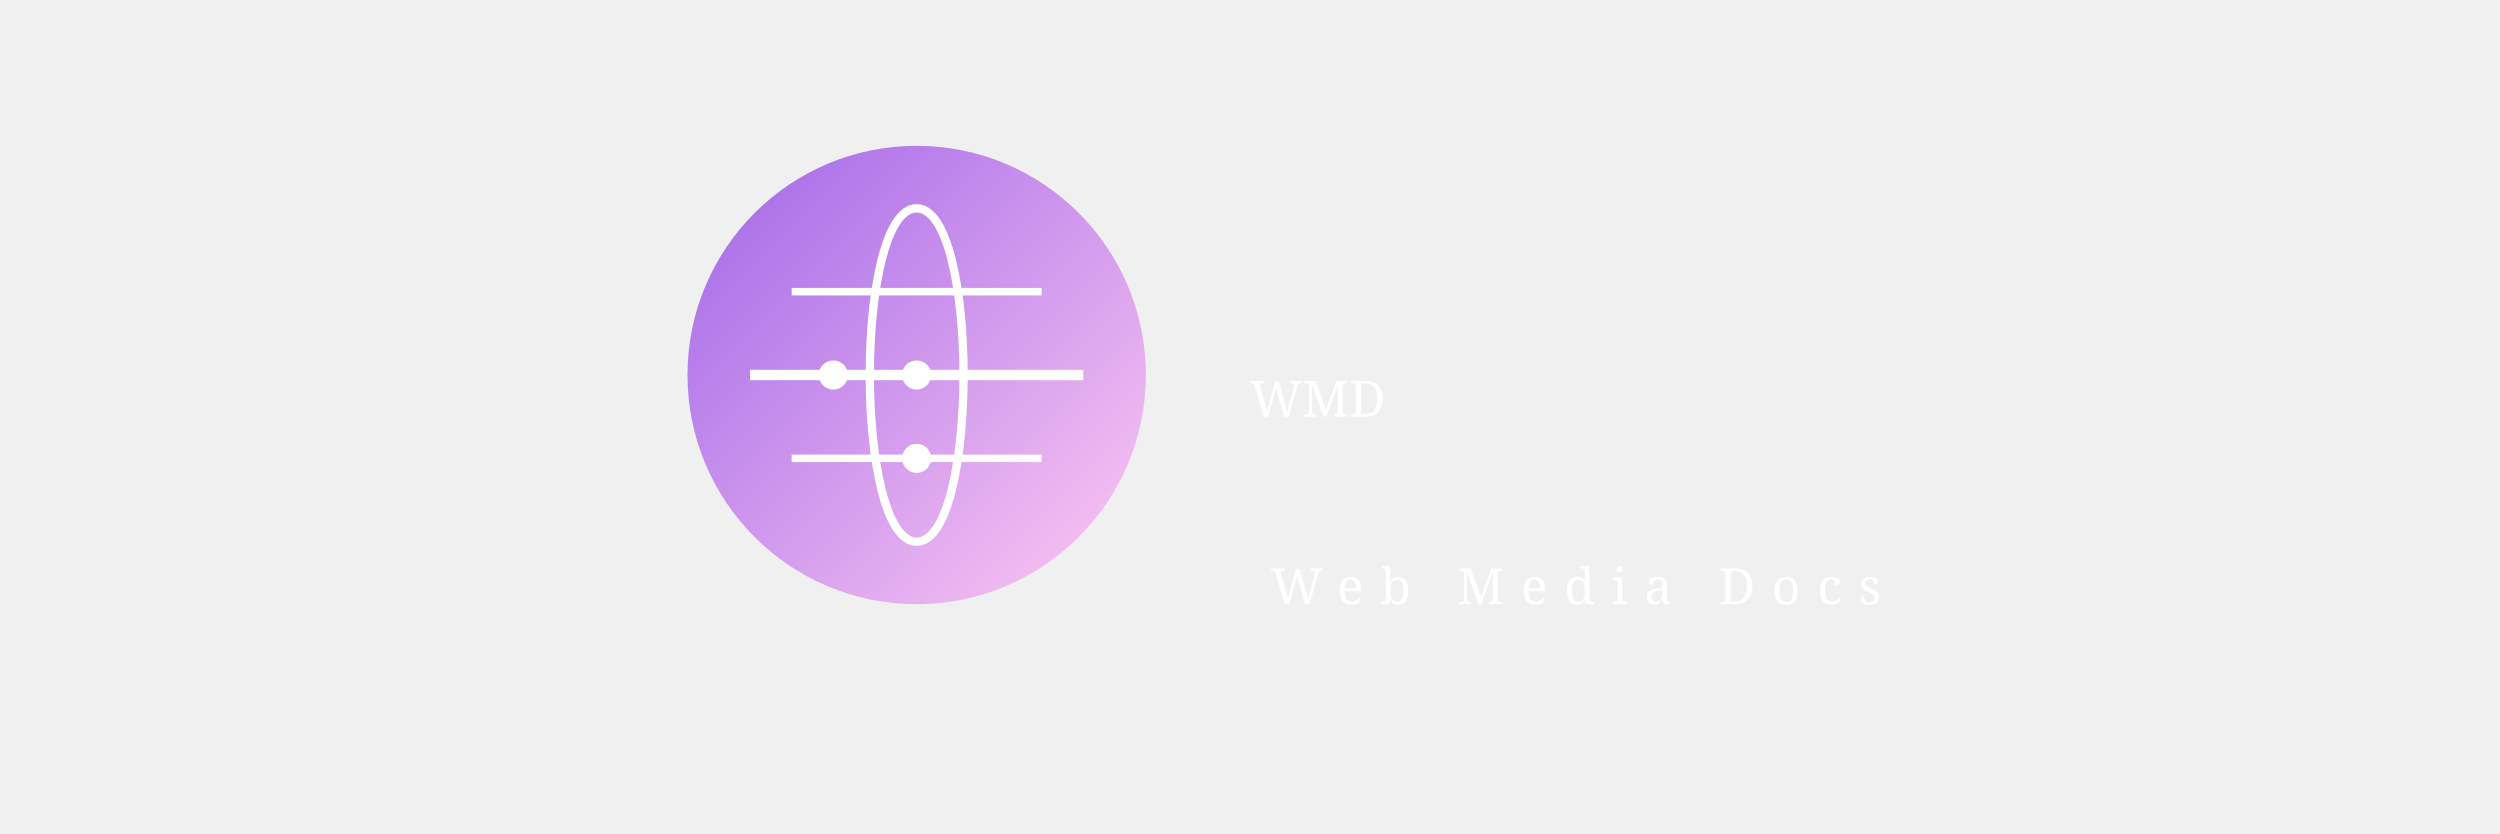
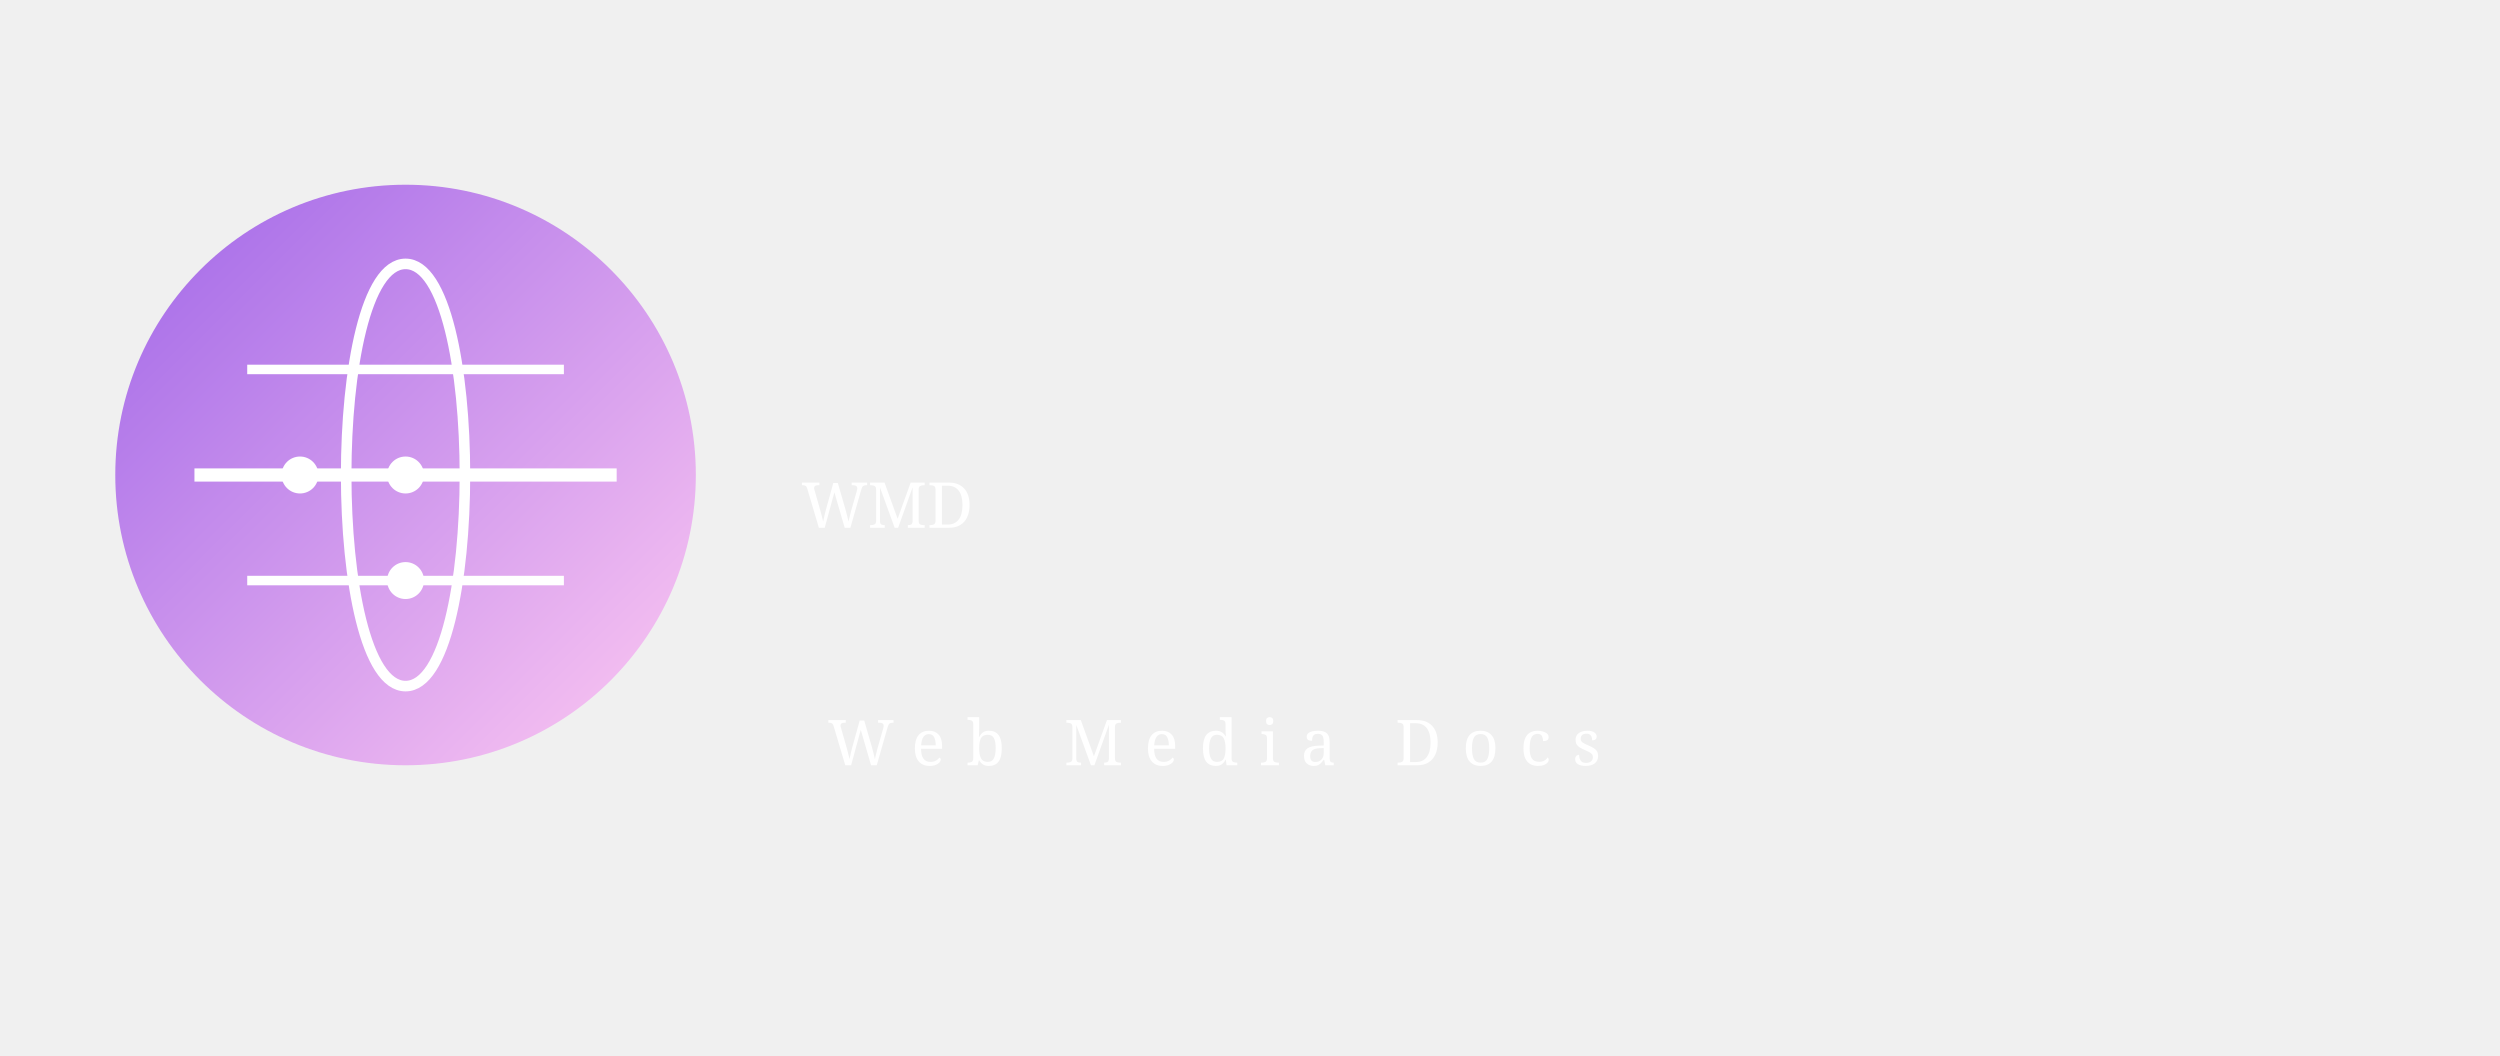
- <svg xmlns="http://www.w3.org/2000/svg" width="570px" height="190px" viewBox="0 0 300 200">
+ <svg xmlns="http://www.w3.org/2000/svg" width="450px" height="190px" viewBox="0 0 300 200">
  <defs>
    <linearGradient id="grad" x1="0" y1="0" x2="1" y2="1">
      <stop offset="0%" stop-color="#a066e8" />
      <stop offset="100%" stop-color="#ffcaf2" />
    </linearGradient>
  </defs>
-   <rect width="570px" height="190px" fill="transparent" />
-   <g transform="translate(30, 50)">
+   <rect width="450px" height="190px" fill="transparent" />
+   <g transform="translate(-50, 50)">
    <circle r="55" cx="40" cy="40" fill="url(#grad)" />
    <path d="M 0 40 H 80" stroke="white" stroke-width="2.5" />
    <path d="M 10 20 H 70" stroke="white" stroke-width="1.8" />
    <path d="M 10 60 H 70" stroke="white" stroke-width="1.8" />
    <path d="M 40 0 C 55 0, 55 80, 40 80 C 25 80, 25 0, 40 0" stroke="white" stroke-width="2" fill="none" />
    <circle cx="20" cy="40" r="3.5" fill="white" />
    <circle cx="40" cy="40" r="3.5" fill="white" />
    <circle cx="40" cy="60" r="3.5" fill="white" />
  </g>
-   <text x="150" y="100" font-size="5rem" fill="#fff" font-family="Georgia, serif" font-weight="500">WMD</text>
-   <text x="155" y="145" font-size="2rem" fill="#fff" font-family="Georgia, serif" letter-spacing="4">Web Media Docs</text>
+   <text x="65" y="100" font-size="5rem" fill="#fff" font-family="Georgia, serif" font-weight="500">WMD</text>
+   <text x="70" y="145" font-size="2rem" fill="#fff" font-family="Georgia, serif" letter-spacing="4">Web Media Docs</text>
</svg>
